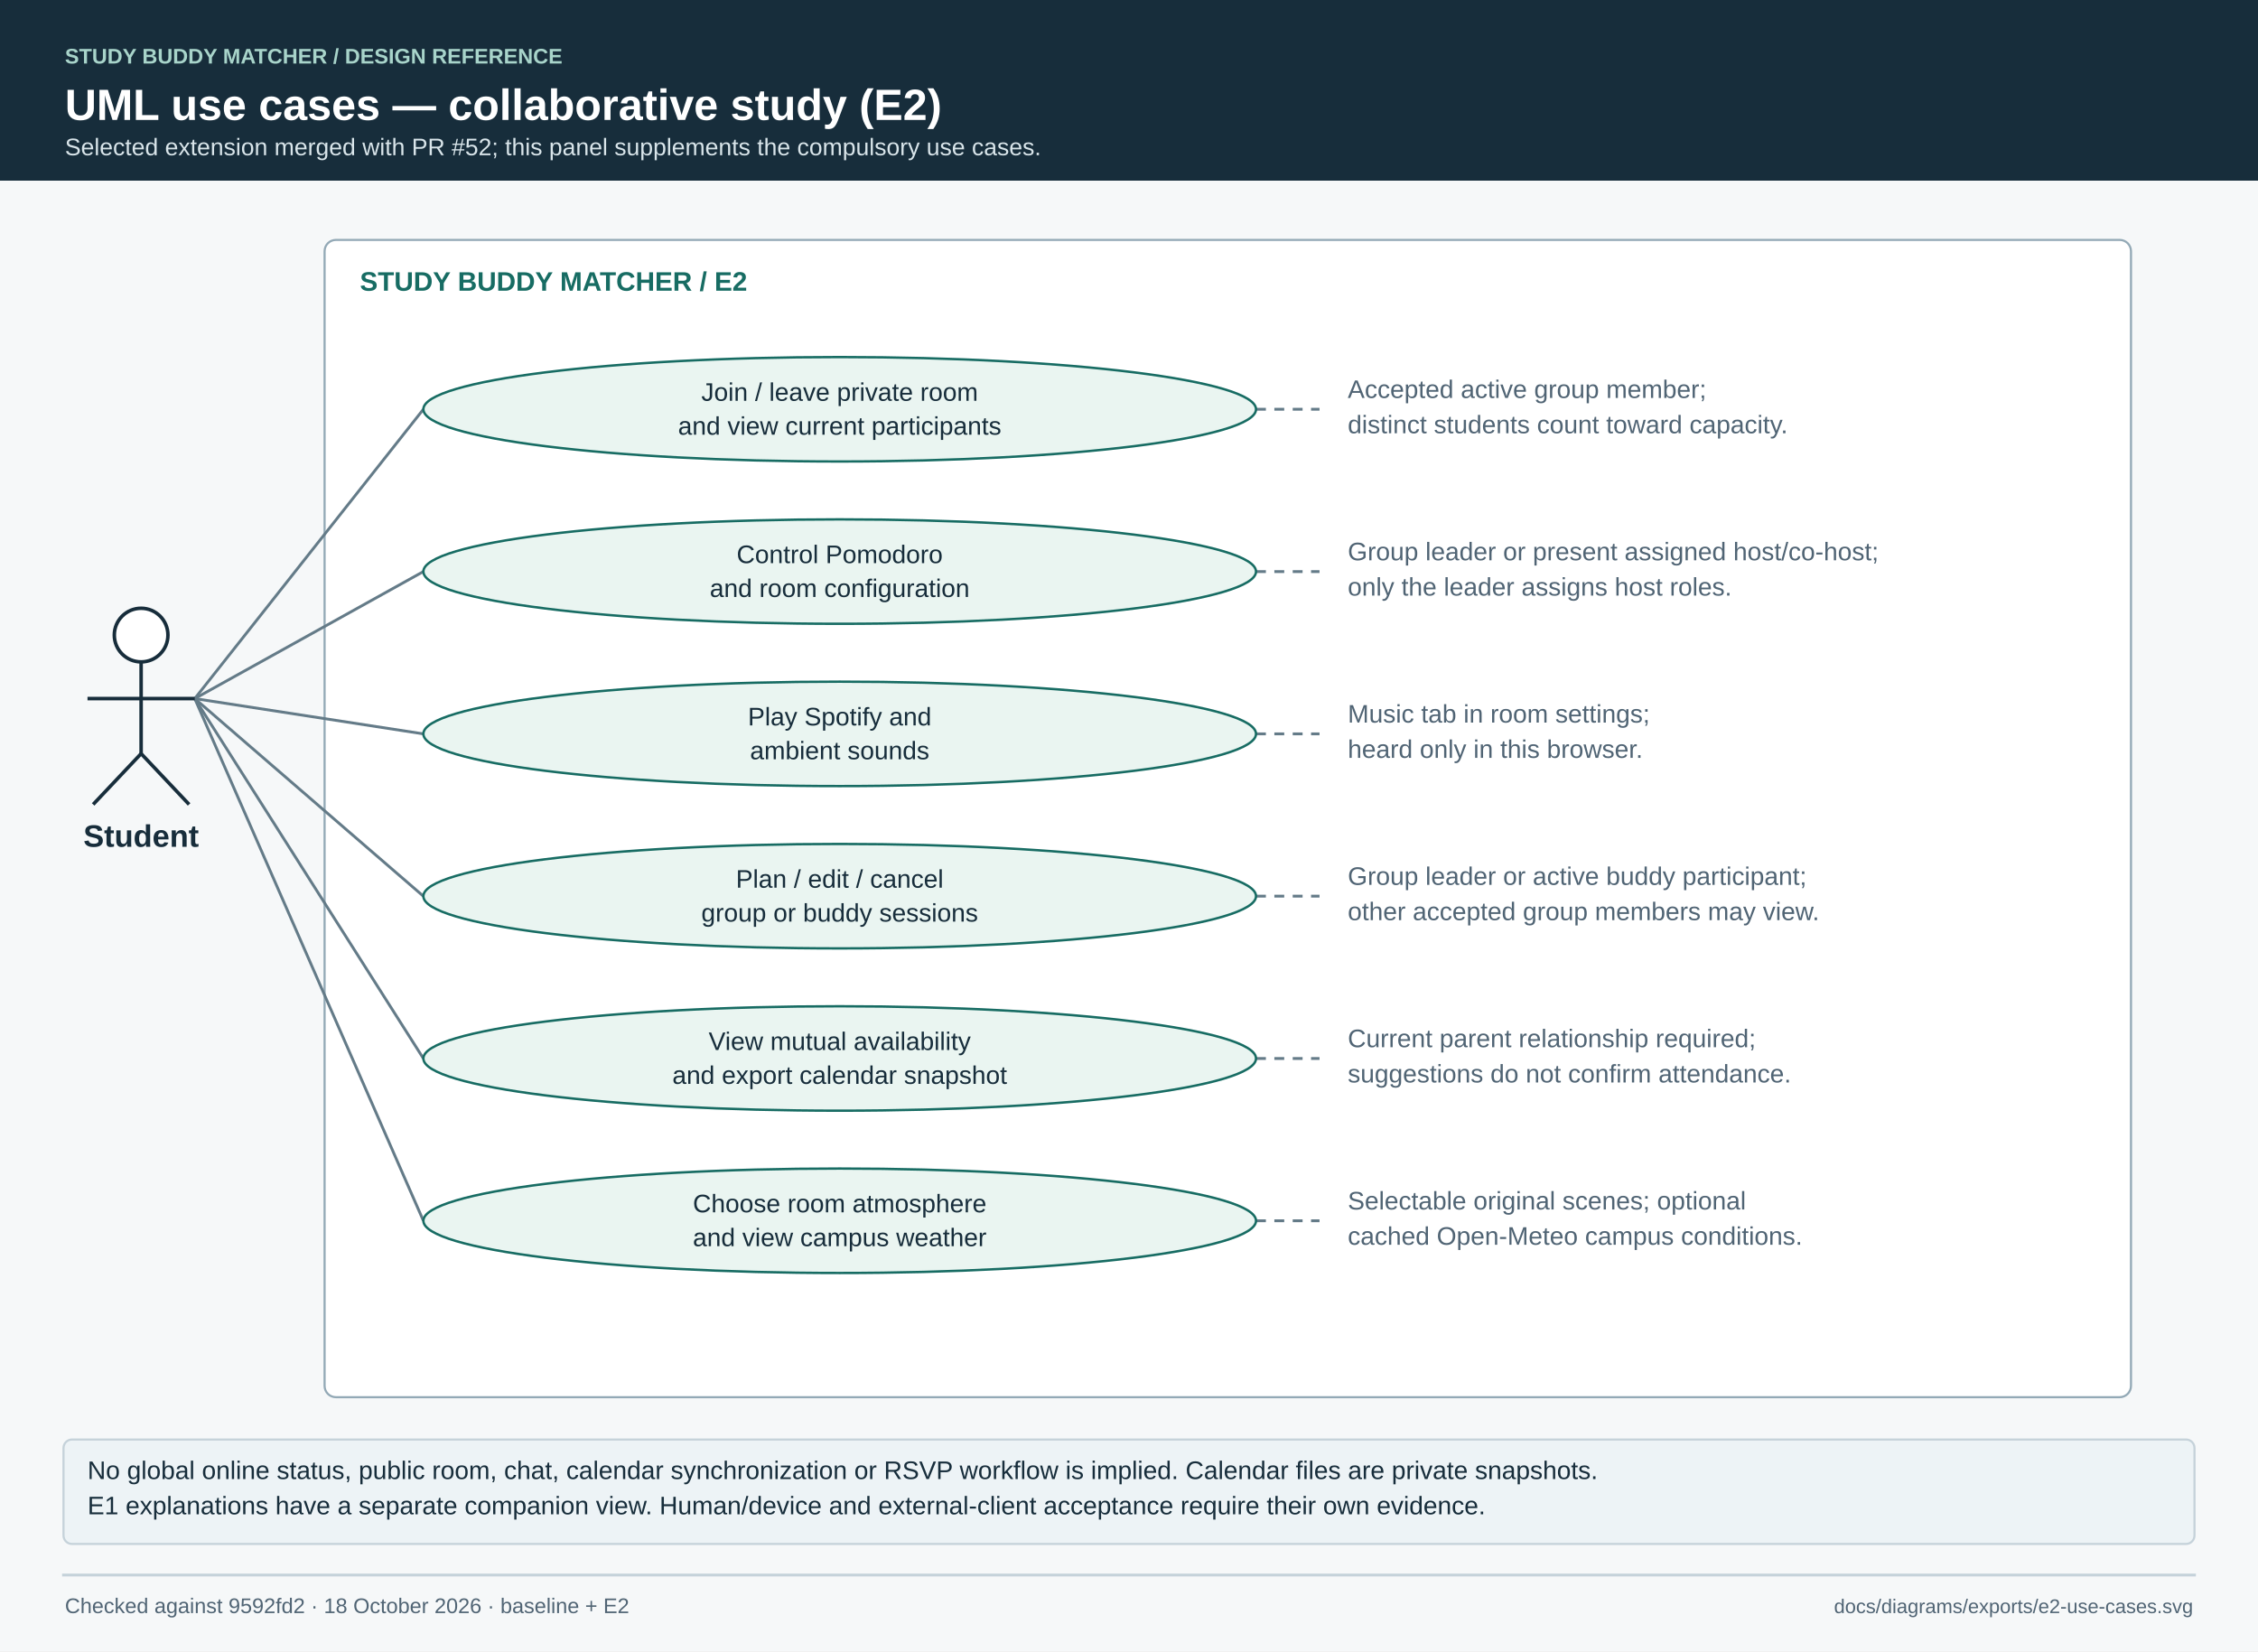
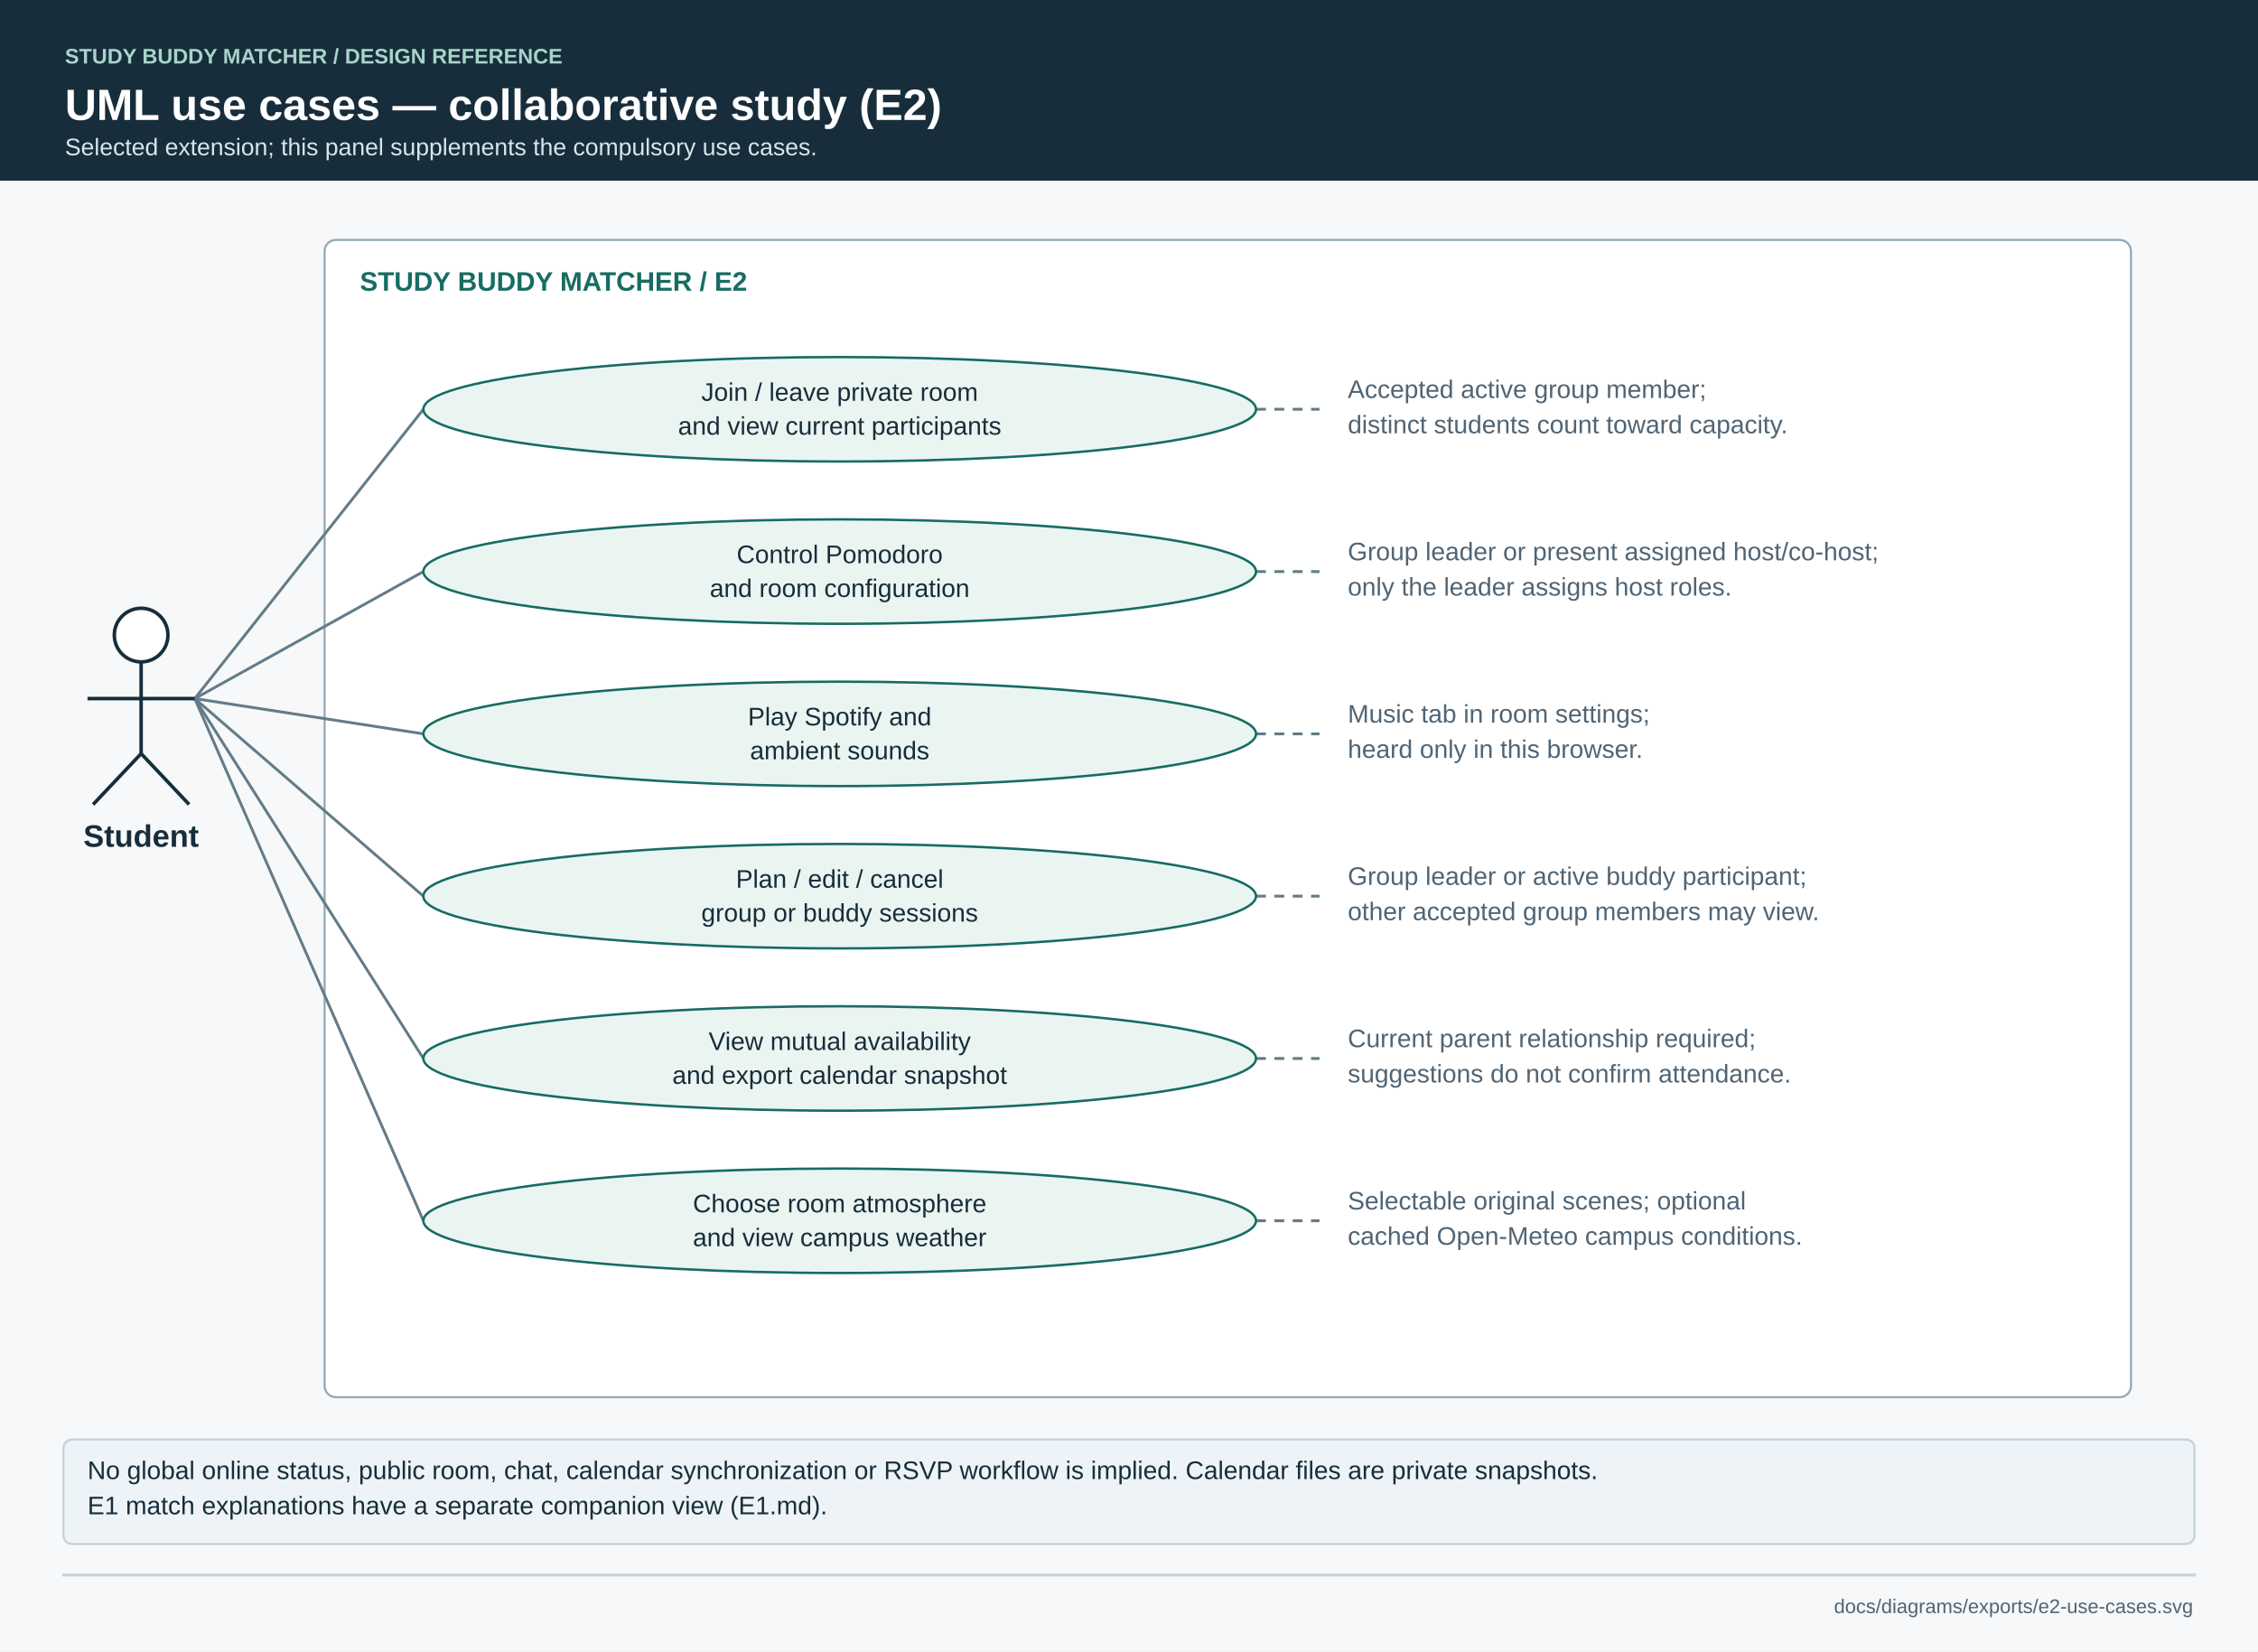
<svg xmlns="http://www.w3.org/2000/svg" width="1600" height="1170" viewBox="0 0 1600 1170" role="img" aria-labelledby="title description">
  <defs>
    <marker id="arrow" viewBox="0 0 12 12" refX="11" refY="6" markerWidth="8" markerHeight="8" orient="auto-start-reverse">
      <path d="M 1 1 L 11 6 L 1 11" fill="none" stroke="#647b88" stroke-width="1.6" />
    </marker>
    <marker id="triangle" viewBox="0 0 14 14" refX="13" refY="7" markerWidth="12" markerHeight="12" orient="auto-start-reverse">
      <path d="M 1 1 L 13 7 L 1 13 Z" fill="white" stroke="#647b88" stroke-width="1.4" />
    </marker>
    <marker id="diamond" viewBox="0 0 16 12" refX="1" refY="6" markerWidth="13" markerHeight="10" orient="auto-start-reverse">
      <path d="M 1 6 L 8 1 L 15 6 L 8 11 Z" fill="#647b88" stroke="#647b88" />
    </marker>
  </defs>
  <g font-family="Tahoma, Verdana, Arial, sans-serif">
    <rect x="0" y="0" width="1600" height="1170" rx="0" fill="#f6f8f9" stroke="none" stroke-width="1.5" />
    <rect x="0" y="0" width="1600" height="128" rx="0" fill="#172d3b" stroke="none" stroke-width="1.5" />
    <rect x="230" y="170" width="1280" height="820" rx="8" fill="white" stroke="#93a9b6" stroke-width="1.5" />
    <polyline points="44,1116 1556,1116" fill="none" stroke="#c5d2da" stroke-width="2" stroke-linejoin="round" />
    <polyline points="138,495 300,290" fill="none" stroke="#647b88" stroke-width="2" stroke-linejoin="round" />
    <polyline points="890,290 935,290" fill="none" stroke="#647b88" stroke-width="2" stroke-linejoin="round" stroke-dasharray="7 6" />
    <polyline points="138,495 300,405" fill="none" stroke="#647b88" stroke-width="2" stroke-linejoin="round" />
    <polyline points="890,405 935,405" fill="none" stroke="#647b88" stroke-width="2" stroke-linejoin="round" stroke-dasharray="7 6" />
    <polyline points="138,495 300,520" fill="none" stroke="#647b88" stroke-width="2" stroke-linejoin="round" />
    <polyline points="890,520 935,520" fill="none" stroke="#647b88" stroke-width="2" stroke-linejoin="round" stroke-dasharray="7 6" />
    <polyline points="138,495 300,635" fill="none" stroke="#647b88" stroke-width="2" stroke-linejoin="round" />
    <polyline points="890,635 935,635" fill="none" stroke="#647b88" stroke-width="2" stroke-linejoin="round" stroke-dasharray="7 6" />
    <polyline points="138,495 300,750" fill="none" stroke="#647b88" stroke-width="2" stroke-linejoin="round" />
    <polyline points="890,750 935,750" fill="none" stroke="#647b88" stroke-width="2" stroke-linejoin="round" stroke-dasharray="7 6" />
    <polyline points="138,495 300,865" fill="none" stroke="#647b88" stroke-width="2" stroke-linejoin="round" />
    <polyline points="890,865 935,865" fill="none" stroke="#647b88" stroke-width="2" stroke-linejoin="round" stroke-dasharray="7 6" />
    <circle cx="100" cy="450" r="19" fill="white" stroke="#172d3b" stroke-width="2.5" />
    <polyline points="100,469 100,534" fill="none" stroke="#172d3b" stroke-width="2.5" stroke-linejoin="round" />
    <polyline points="62,495 138,495" fill="none" stroke="#172d3b" stroke-width="2.5" stroke-linejoin="round" />
    <polyline points="66,570 100,534 134,570" fill="none" stroke="#172d3b" stroke-width="2.5" stroke-linejoin="round" />
    <ellipse cx="595" cy="290" rx="295.0" ry="37" fill="#eaf5f1" stroke="#176c63" stroke-width="1.7" />
    <ellipse cx="595" cy="405" rx="295.0" ry="37" fill="#eaf5f1" stroke="#176c63" stroke-width="1.7" />
    <ellipse cx="595" cy="520" rx="295.0" ry="37" fill="#eaf5f1" stroke="#176c63" stroke-width="1.7" />
    <ellipse cx="595" cy="635" rx="295.0" ry="37" fill="#eaf5f1" stroke="#176c63" stroke-width="1.7" />
    <ellipse cx="595" cy="750" rx="295.0" ry="37" fill="#eaf5f1" stroke="#176c63" stroke-width="1.7" />
    <ellipse cx="595" cy="865" rx="295.0" ry="37" fill="#eaf5f1" stroke="#176c63" stroke-width="1.7" />
    <rect x="45" y="1020" width="1510" height="74" rx="6" fill="#edf3f6" stroke="#c5d2da" stroke-width="1.5" />
    <text x="46" y="45" font-size="15" fill="#a8d4ca" font-weight="700" text-anchor="start">STUDY BUDDY MATCHER  /  DESIGN REFERENCE</text>
    <text x="46" y="85" font-size="31" fill="#ffffff" font-weight="700" text-anchor="start">UML use cases — collaborative study (E2)</text>
-     <text x="46" y="110" font-size="17" fill="#d9e5ea" font-weight="400" text-anchor="start">Selected extension merged with PR #52; this panel supplements the compulsory use cases.</text>
-     <text x="46" y="1143" font-size="15" fill="#506474" font-weight="400" text-anchor="start">Checked against 9592fd2 · 18 October 2026 · baseline + E2</text>
+     <text x="46" y="110" font-size="17" fill="#d9e5ea" font-weight="400" text-anchor="start">Selected extension; this panel supplements the compulsory use cases.</text>
    <text x="1554" y="1143" font-size="14" fill="#506474" font-weight="400" text-anchor="end">docs/diagrams/exports/e2-use-cases.svg</text>
    <text x="255" y="206" font-size="19" fill="#176c63" font-weight="700" text-anchor="start">STUDY BUDDY MATCHER / E2</text>
    <text x="100" y="600" font-size="22" fill="#172d3b" font-weight="700" text-anchor="middle">Student</text>
    <text x="595" y="284" font-size="18" fill="#172d3b" font-weight="400" text-anchor="middle">Join / leave private room</text>
    <text x="595" y="308" font-size="18" fill="#172d3b" font-weight="400" text-anchor="middle">and view current participants</text>
    <text x="955" y="282" font-size="18" fill="#506474" font-weight="400" text-anchor="start">Accepted active group member;</text>
    <text x="955" y="307" font-size="18" fill="#506474" font-weight="400" text-anchor="start">distinct students count toward capacity.</text>
    <text x="595" y="399" font-size="18" fill="#172d3b" font-weight="400" text-anchor="middle">Control Pomodoro</text>
    <text x="595" y="423" font-size="18" fill="#172d3b" font-weight="400" text-anchor="middle">and room configuration</text>
    <text x="955" y="397" font-size="18" fill="#506474" font-weight="400" text-anchor="start">Group leader or present assigned host/co-host;</text>
    <text x="955" y="422" font-size="18" fill="#506474" font-weight="400" text-anchor="start">only the leader assigns host roles.</text>
    <text x="595" y="514" font-size="18" fill="#172d3b" font-weight="400" text-anchor="middle">Play Spotify and</text>
    <text x="595" y="538" font-size="18" fill="#172d3b" font-weight="400" text-anchor="middle">ambient sounds</text>
    <text x="955" y="512" font-size="18" fill="#506474" font-weight="400" text-anchor="start">Music tab in room settings;</text>
    <text x="955" y="537" font-size="18" fill="#506474" font-weight="400" text-anchor="start">heard only in this browser.</text>
    <text x="595" y="629" font-size="18" fill="#172d3b" font-weight="400" text-anchor="middle">Plan / edit / cancel</text>
    <text x="595" y="653" font-size="18" fill="#172d3b" font-weight="400" text-anchor="middle">group or buddy sessions</text>
    <text x="955" y="627" font-size="18" fill="#506474" font-weight="400" text-anchor="start">Group leader or active buddy participant;</text>
    <text x="955" y="652" font-size="18" fill="#506474" font-weight="400" text-anchor="start">other accepted group members may view.</text>
    <text x="595" y="744" font-size="18" fill="#172d3b" font-weight="400" text-anchor="middle">View mutual availability</text>
    <text x="595" y="768" font-size="18" fill="#172d3b" font-weight="400" text-anchor="middle">and export calendar snapshot</text>
    <text x="955" y="742" font-size="18" fill="#506474" font-weight="400" text-anchor="start">Current parent relationship required;</text>
    <text x="955" y="767" font-size="18" fill="#506474" font-weight="400" text-anchor="start">suggestions do not confirm attendance.</text>
    <text x="595" y="859" font-size="18" fill="#172d3b" font-weight="400" text-anchor="middle">Choose room atmosphere</text>
    <text x="595" y="883" font-size="18" fill="#172d3b" font-weight="400" text-anchor="middle">and view campus weather</text>
    <text x="955" y="857" font-size="18" fill="#506474" font-weight="400" text-anchor="start">Selectable original scenes; optional</text>
    <text x="955" y="882" font-size="18" fill="#506474" font-weight="400" text-anchor="start">cached Open-Meteo campus conditions.</text>
    <text x="62" y="1048" font-size="18" fill="#172d3b" font-weight="400" text-anchor="start">No global online status, public room, chat, calendar synchronization or RSVP workflow is implied. Calendar files are private snapshots.</text>
-     <text x="62" y="1073" font-size="18" fill="#172d3b" font-weight="400" text-anchor="start">E1 explanations have a separate companion view. Human/device and external-client acceptance require their own evidence.</text>
+     <text x="62" y="1073" font-size="18" fill="#172d3b" font-weight="400" text-anchor="start">E1 match explanations have a separate companion view (E1.md).</text>
  </g>
</svg>
